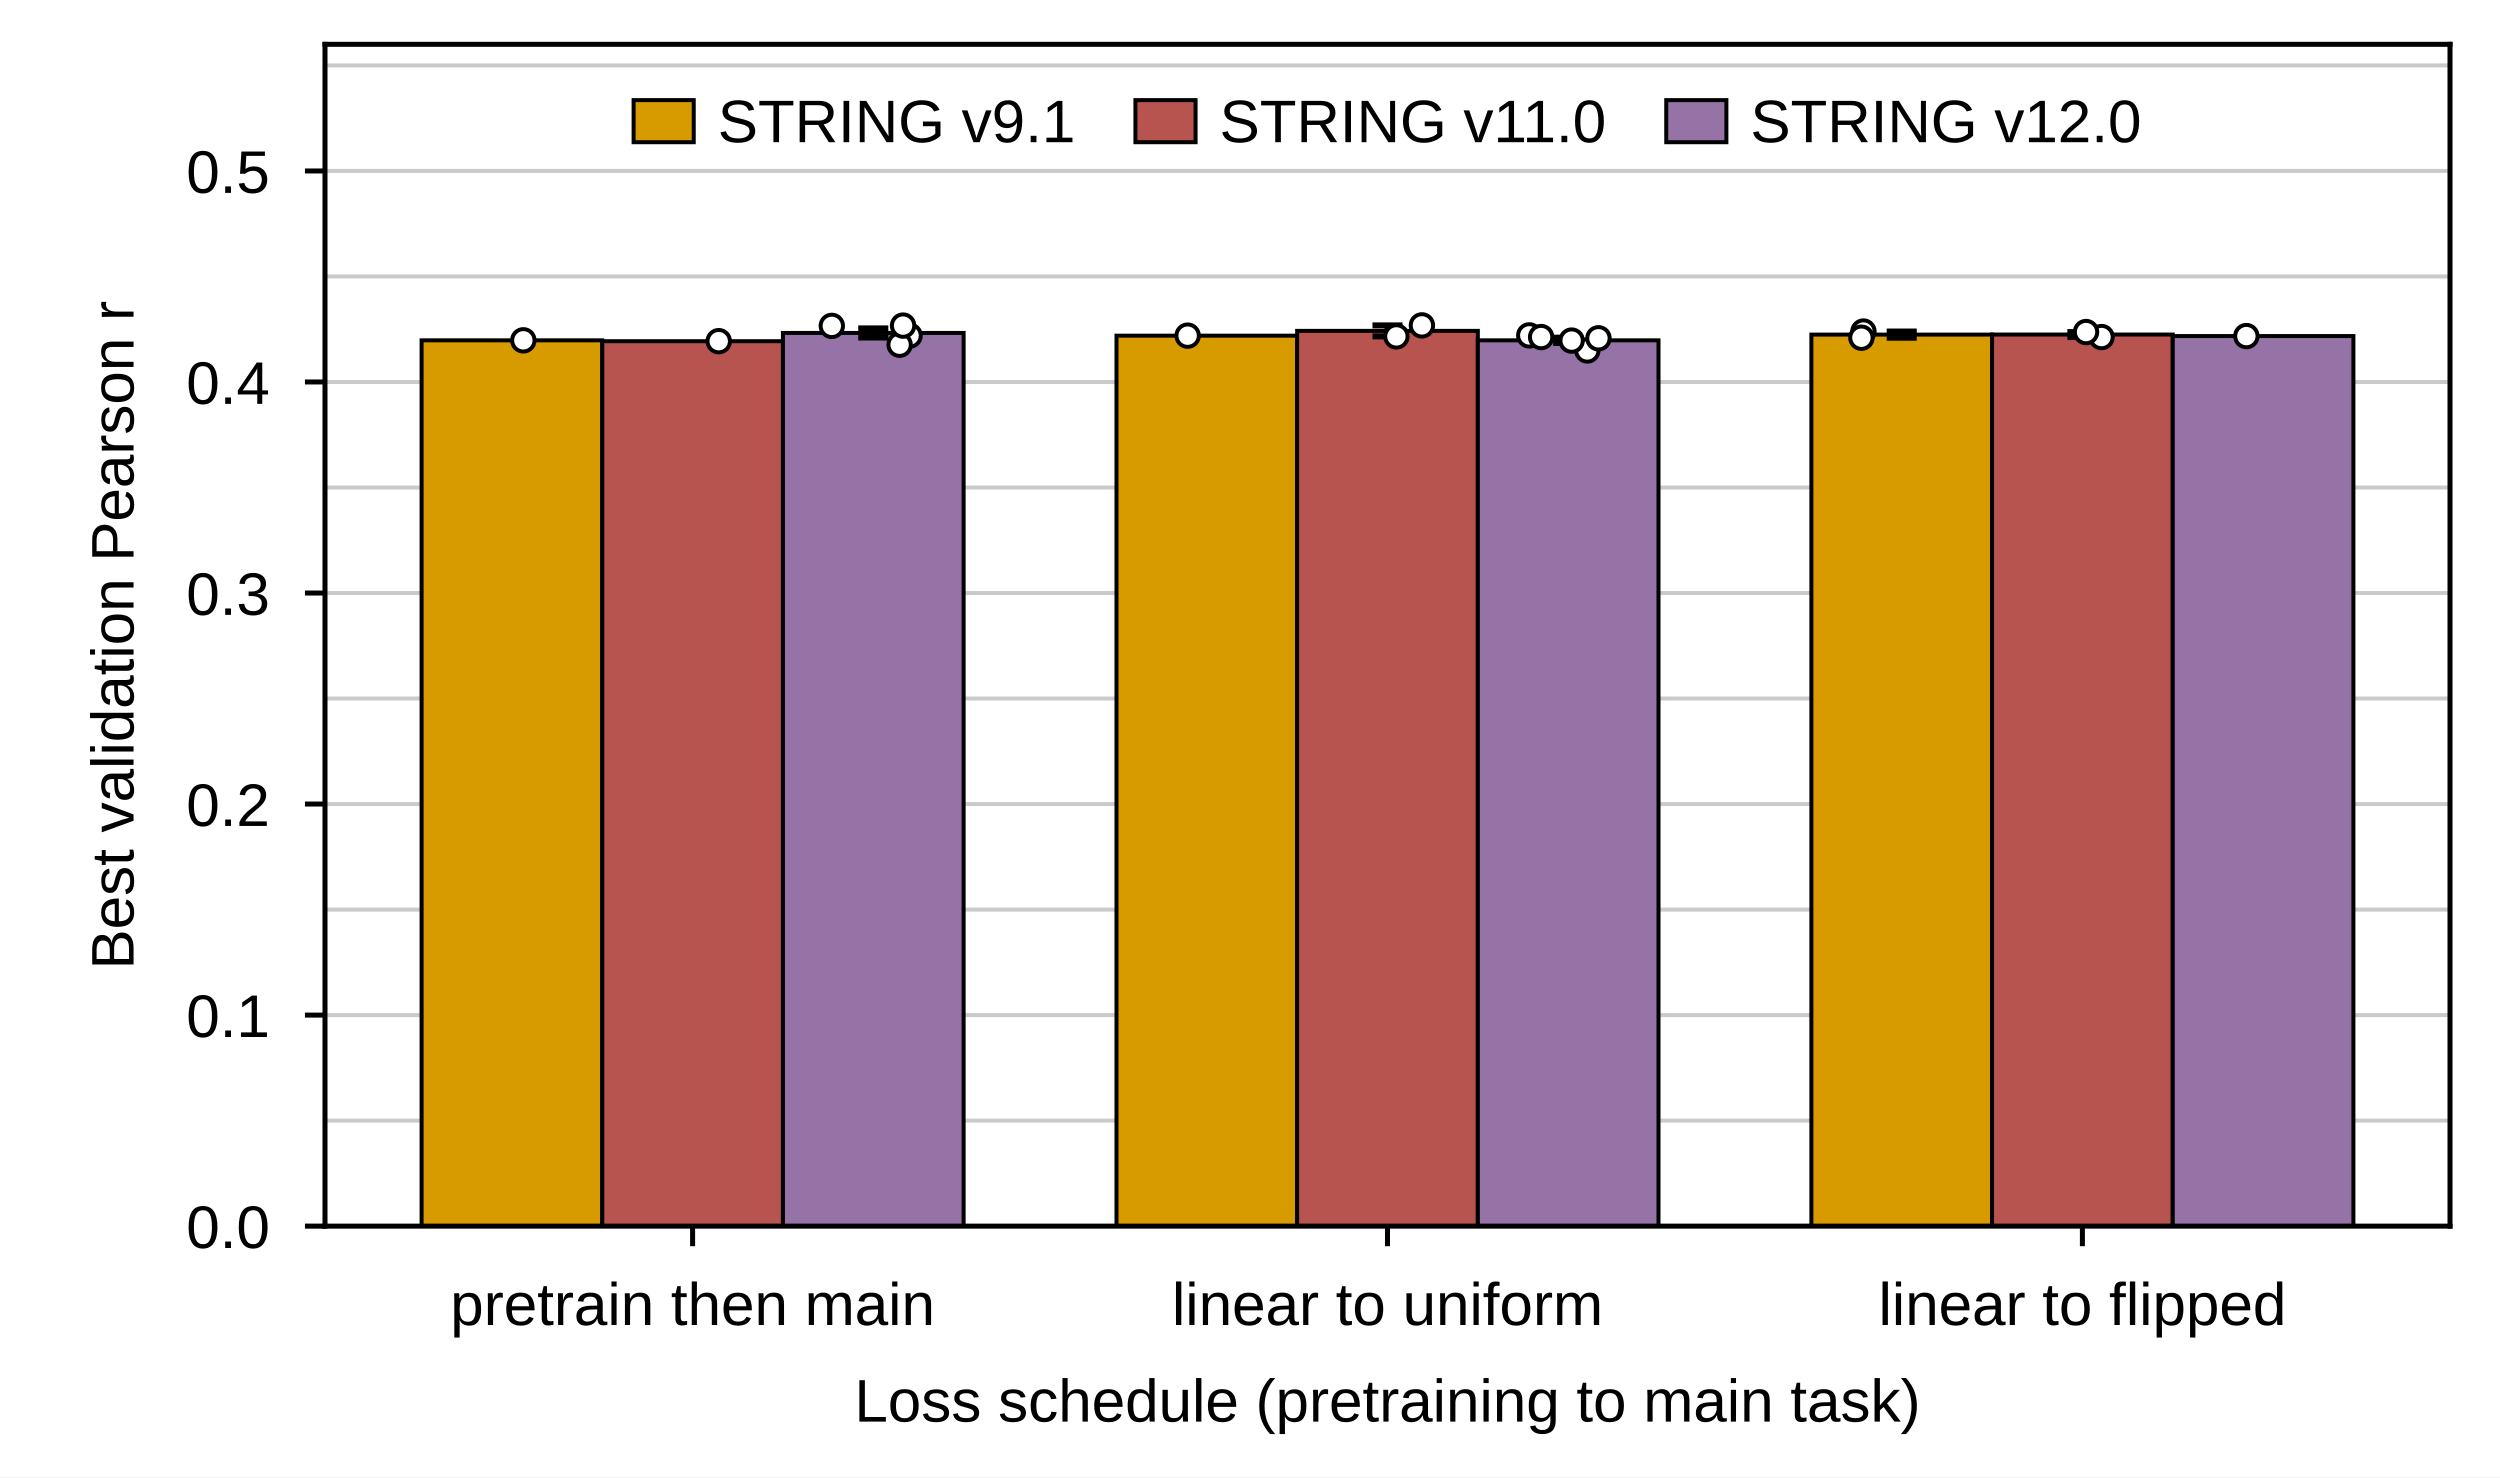
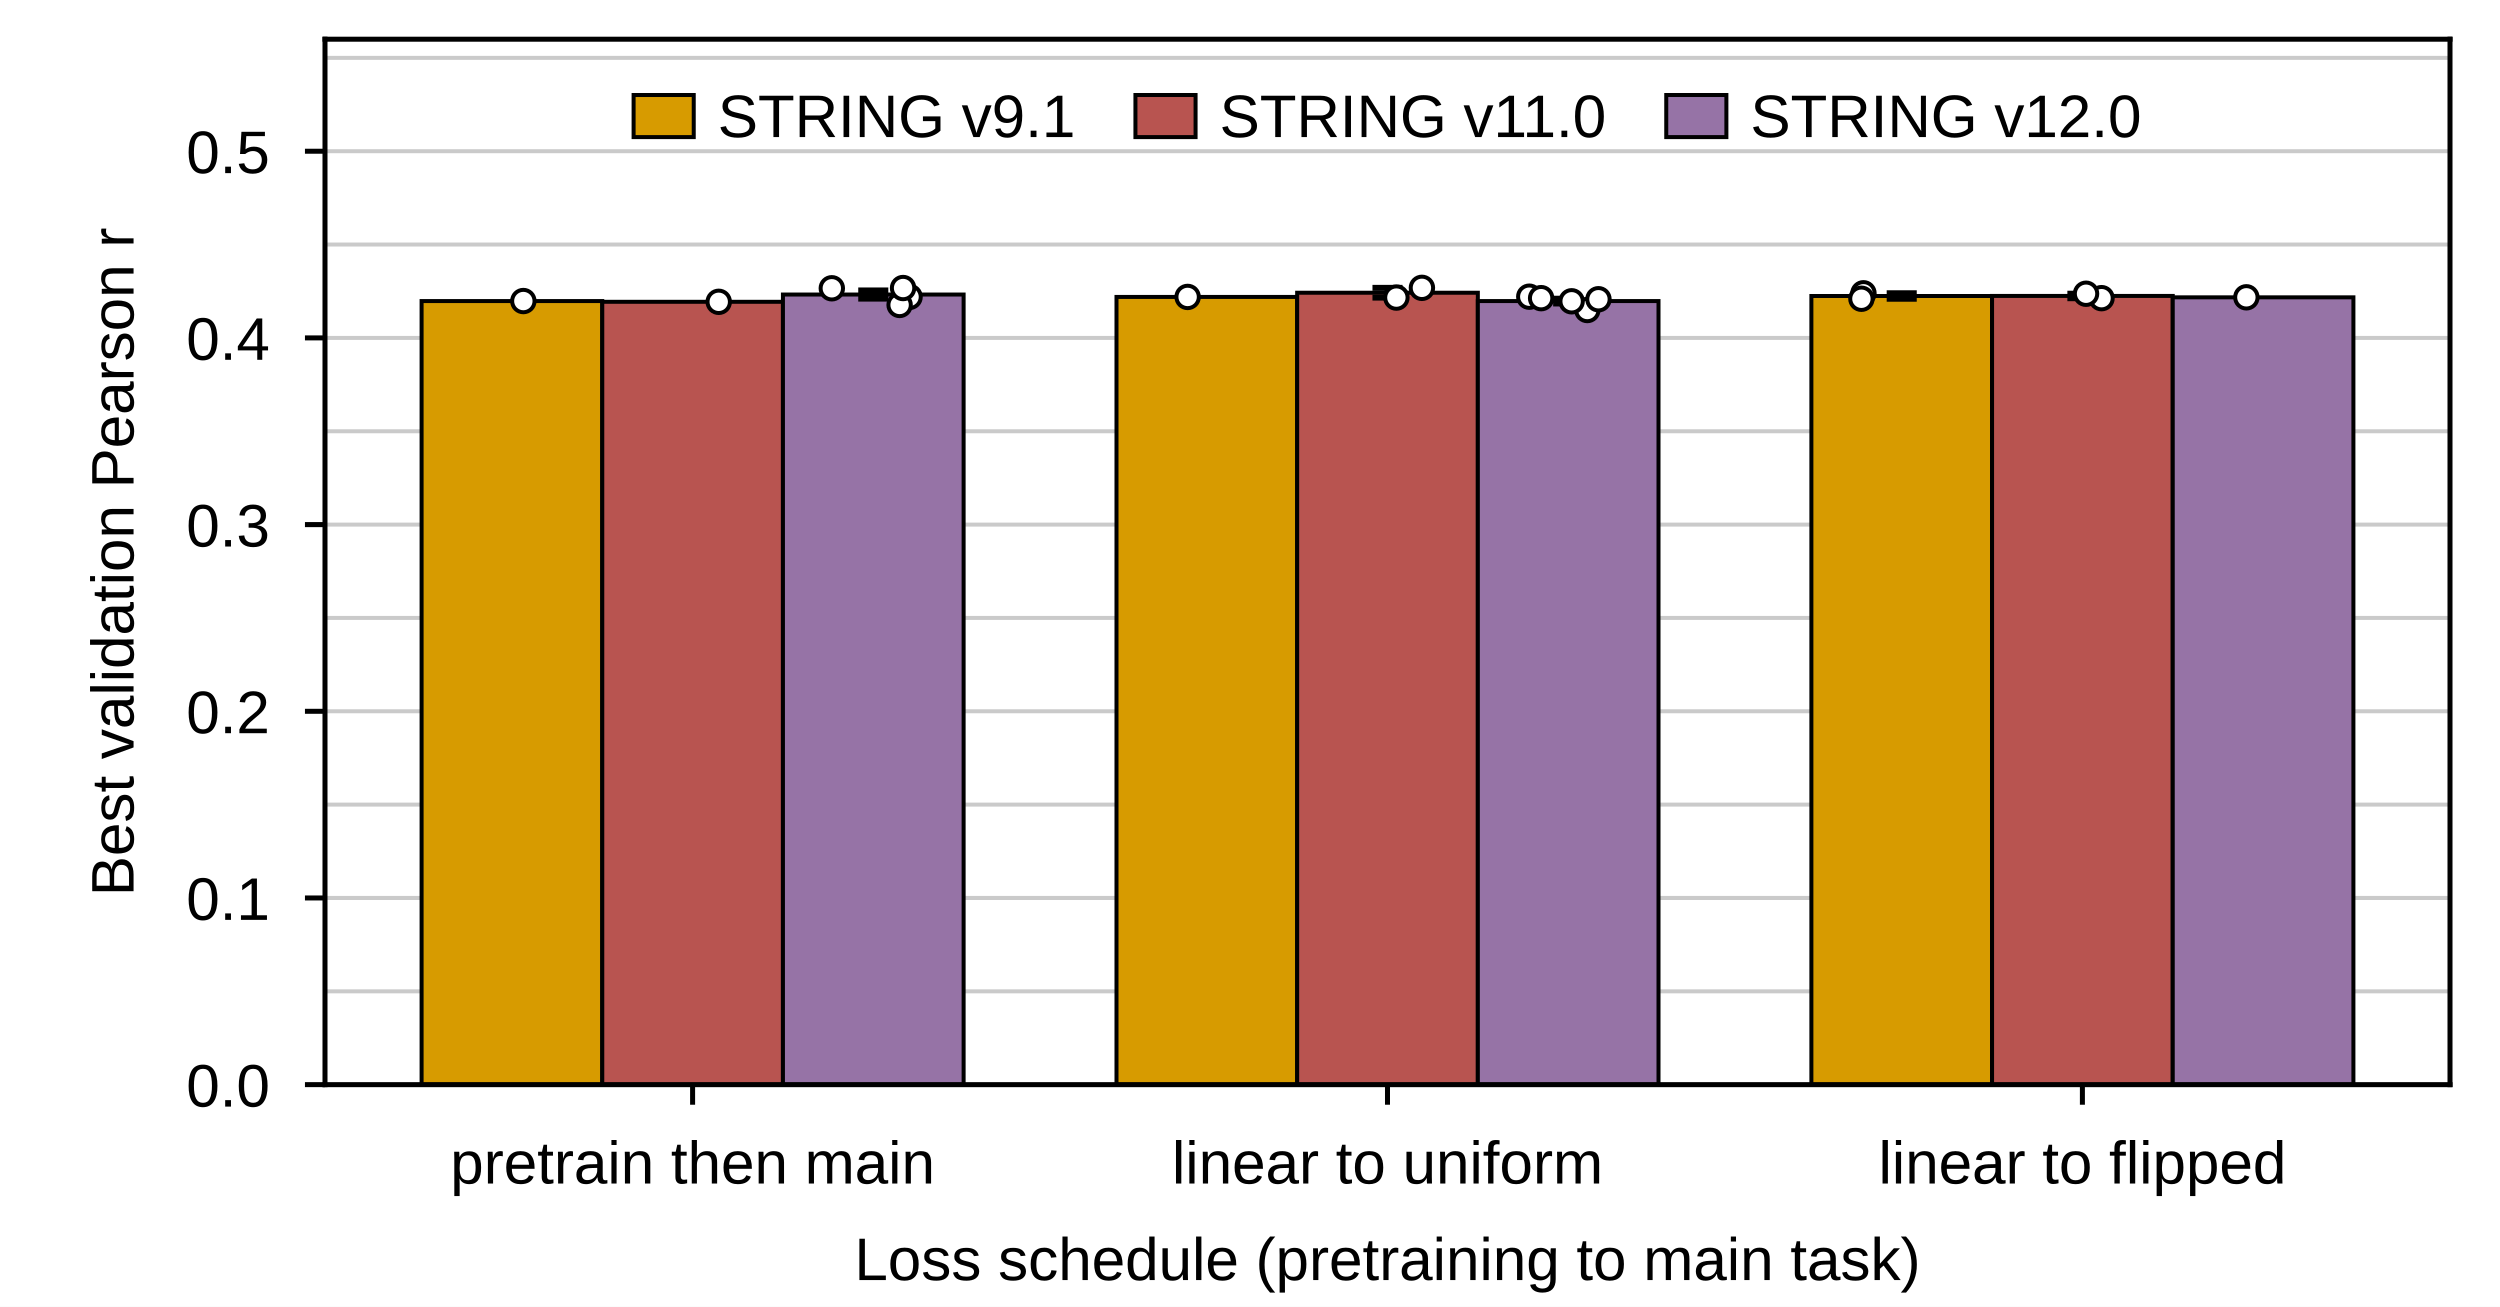
- <svg xmlns="http://www.w3.org/2000/svg" xmlns:xlink="http://www.w3.org/1999/xlink" width="346.457" height="204.724" viewBox="0 0 346.457 204.724" version="1.1">
+ <svg xmlns="http://www.w3.org/2000/svg" xmlns:xlink="http://www.w3.org/1999/xlink" width="346.457" height="181.102" viewBox="0 0 346.457 181.102" version="1.1">
  <g transform="scale(1.388889)">
    <defs>
      <style type="text/css">*{stroke-linejoin: round; stroke-linecap: butt}</style>
    </defs>
    <g id="figure_1">
      <g id="patch_1">
-         <path d="M 0 147.402  L 249.449 147.402  L 249.449 0  L 0 0  z " style="fill: #ffffff" />
+         <path d="M 0 130.394  L 249.449 130.394  L 249.449 0  L 0 0  z " style="fill: #ffffff" />
      </g>
      <g id="axes_1">
        <g id="patch_2">
-           <path d="M 32.428 122.343  L 244.46 122.343  L 244.46 4.422  L 32.428 4.422  z " style="fill: #ffffff" />
+           <path d="M 32.428 108.227  L 244.46 108.227  L 244.46 3.912  L 32.428 3.912  z " style="fill: #ffffff" />
        </g>
        <g id="matplotlib.axis_1">
          <g id="xtick_1">
            <g id="line2d_1">
              <defs>
                <path id="m981dd642bf" d="M 0 0  L 0 2  " style="stroke: #000000; stroke-width: 0.5" />
              </defs>
              <g>
-                 <use xlink:href="#m981dd642bf" x="69.107" y="122.343" style="stroke: #000000; stroke-width: 0.5" />
+                 <use xlink:href="#m981dd642bf" x="69.107" y="108.227" style="stroke: #000000; stroke-width: 0.5" />
              </g>
            </g>
            <g id="text_1">
-               <text style="font-size: 6px; font-family: 'Arial', 'Helvetica', 'DejaVu Sans', sans-serif; text-anchor: middle" x="69.107" y="132.211" transform="rotate(-0 69.10744 132.2115)">pretrain then main</text>
+               <text style="font-size: 6px; font-family: 'Arial', 'Helvetica', 'DejaVu Sans', sans-serif; text-anchor: middle" x="69.107" y="118.095" transform="rotate(-0 69.10744 118.0949)">pretrain then main</text>
            </g>
          </g>
          <g id="xtick_2">
            <g id="line2d_2">
              <g>
-                 <use xlink:href="#m981dd642bf" x="138.444" y="122.343" style="stroke: #000000; stroke-width: 0.5" />
+                 <use xlink:href="#m981dd642bf" x="138.444" y="108.227" style="stroke: #000000; stroke-width: 0.5" />
              </g>
            </g>
            <g id="text_2">
-               <text style="font-size: 6px; font-family: 'Arial', 'Helvetica', 'DejaVu Sans', sans-serif; text-anchor: middle" x="138.444" y="132.211" transform="rotate(-0 138.4441 132.2115)">linear to uniform</text>
+               <text style="font-size: 6px; font-family: 'Arial', 'Helvetica', 'DejaVu Sans', sans-serif; text-anchor: middle" x="138.444" y="118.095" transform="rotate(-0 138.4441 118.0949)">linear to uniform</text>
            </g>
          </g>
          <g id="xtick_3">
            <g id="line2d_3">
              <g>
-                 <use xlink:href="#m981dd642bf" x="207.781" y="122.343" style="stroke: #000000; stroke-width: 0.5" />
+                 <use xlink:href="#m981dd642bf" x="207.781" y="108.227" style="stroke: #000000; stroke-width: 0.5" />
              </g>
            </g>
            <g id="text_3">
-               <text style="font-size: 6px; font-family: 'Arial', 'Helvetica', 'DejaVu Sans', sans-serif; text-anchor: middle" x="207.781" y="132.211" transform="rotate(-0 207.7808 132.2115)">linear to flipped</text>
+               <text style="font-size: 6px; font-family: 'Arial', 'Helvetica', 'DejaVu Sans', sans-serif; text-anchor: middle" x="207.781" y="118.095" transform="rotate(-0 207.7808 118.0949)">linear to flipped</text>
            </g>
          </g>
          <g id="text_4">
-             <text style="font-size: 6px; font-family: 'Arial', 'Helvetica', 'DejaVu Sans', sans-serif; text-anchor: middle" x="138.444" y="141.842" transform="rotate(-0 138.4441 141.8423)">Loss schedule (pretraining to main task)</text>
+             <text style="font-size: 6px; font-family: 'Arial', 'Helvetica', 'DejaVu Sans', sans-serif; text-anchor: middle" x="138.444" y="127.726" transform="rotate(-0 138.4441 127.7258)">Loss schedule (pretraining to main task)</text>
          </g>
        </g>
        <g id="matplotlib.axis_2">
          <g id="ytick_1">
            <g id="line2d_4">
-               <path d="M 32.428 122.343  L 244.46 122.343  " clip-path="url(#pa0f19fbc6d)" style="fill: none; stroke: #cacaca; stroke-width: 0.4; stroke-linecap: square" />
+               <path d="M 32.428 108.227  L 244.46 108.227  " clip-path="url(#pa77cdc9d64)" style="fill: none; stroke: #cacaca; stroke-width: 0.4; stroke-linecap: square" />
            </g>
            <g id="line2d_5">
              <defs>
                <path id="ma776c3aa9a" d="M 0 0  L -2 0  " style="stroke: #000000; stroke-width: 0.5" />
              </defs>
              <g>
-                 <use xlink:href="#ma776c3aa9a" x="32.428" y="122.343" style="stroke: #000000; stroke-width: 0.5" />
+                 <use xlink:href="#ma776c3aa9a" x="32.428" y="108.227" style="stroke: #000000; stroke-width: 0.5" />
              </g>
            </g>
            <g id="text_5">
-               <text style="font-size: 6px; font-family: 'Arial', 'Helvetica', 'DejaVu Sans', sans-serif; text-anchor: end" x="26.928" y="124.527" transform="rotate(-0 26.92835 124.5274)">0.0</text>
+               <text style="font-size: 6px; font-family: 'Arial', 'Helvetica', 'DejaVu Sans', sans-serif; text-anchor: end" x="26.928" y="110.411" transform="rotate(-0 26.92835 110.4109)">0.0</text>
            </g>
          </g>
          <g id="ytick_2">
            <g id="line2d_6">
-               <path d="M 32.428 101.286  L 244.46 101.286  " clip-path="url(#pa0f19fbc6d)" style="fill: none; stroke: #cacaca; stroke-width: 0.4; stroke-linecap: square" />
+               <path d="M 32.428 89.599  L 244.46 89.599  " clip-path="url(#pa77cdc9d64)" style="fill: none; stroke: #cacaca; stroke-width: 0.4; stroke-linecap: square" />
            </g>
            <g id="line2d_7">
              <g>
-                 <use xlink:href="#ma776c3aa9a" x="32.428" y="101.286" style="stroke: #000000; stroke-width: 0.5" />
+                 <use xlink:href="#ma776c3aa9a" x="32.428" y="89.599" style="stroke: #000000; stroke-width: 0.5" />
              </g>
            </g>
            <g id="text_6">
-               <text style="font-size: 6px; font-family: 'Arial', 'Helvetica', 'DejaVu Sans', sans-serif; text-anchor: end" x="26.928" y="103.47" transform="rotate(-0 26.92835 103.47)">0.1</text>
+               <text style="font-size: 6px; font-family: 'Arial', 'Helvetica', 'DejaVu Sans', sans-serif; text-anchor: end" x="26.928" y="91.783" transform="rotate(-0 26.92835 91.78318)">0.1</text>
            </g>
          </g>
          <g id="ytick_3">
            <g id="line2d_8">
-               <path d="M 32.428 80.229  L 244.46 80.229  " clip-path="url(#pa0f19fbc6d)" style="fill: none; stroke: #cacaca; stroke-width: 0.4; stroke-linecap: square" />
+               <path d="M 32.428 70.971  L 244.46 70.971  " clip-path="url(#pa77cdc9d64)" style="fill: none; stroke: #cacaca; stroke-width: 0.4; stroke-linecap: square" />
            </g>
            <g id="line2d_9">
              <g>
-                 <use xlink:href="#ma776c3aa9a" x="32.428" y="80.229" style="stroke: #000000; stroke-width: 0.5" />
+                 <use xlink:href="#ma776c3aa9a" x="32.428" y="70.971" style="stroke: #000000; stroke-width: 0.5" />
              </g>
            </g>
            <g id="text_7">
-               <text style="font-size: 6px; font-family: 'Arial', 'Helvetica', 'DejaVu Sans', sans-serif; text-anchor: end" x="26.928" y="82.413" transform="rotate(-0 26.92835 82.41265)">0.2</text>
+               <text style="font-size: 6px; font-family: 'Arial', 'Helvetica', 'DejaVu Sans', sans-serif; text-anchor: end" x="26.928" y="73.156" transform="rotate(-0 26.92835 73.15551)">0.2</text>
            </g>
          </g>
          <g id="ytick_4">
            <g id="line2d_10">
-               <path d="M 32.428 59.171  L 244.46 59.171  " clip-path="url(#pa0f19fbc6d)" style="fill: none; stroke: #cacaca; stroke-width: 0.4; stroke-linecap: square" />
+               <path d="M 32.428 52.344  L 244.46 52.344  " clip-path="url(#pa77cdc9d64)" style="fill: none; stroke: #cacaca; stroke-width: 0.4; stroke-linecap: square" />
            </g>
            <g id="line2d_11">
              <g>
-                 <use xlink:href="#ma776c3aa9a" x="32.428" y="59.171" style="stroke: #000000; stroke-width: 0.5" />
+                 <use xlink:href="#ma776c3aa9a" x="32.428" y="52.344" style="stroke: #000000; stroke-width: 0.5" />
              </g>
            </g>
            <g id="text_8">
-               <text style="font-size: 6px; font-family: 'Arial', 'Helvetica', 'DejaVu Sans', sans-serif; text-anchor: end" x="26.928" y="61.355" transform="rotate(-0 26.92835 61.35529)">0.3</text>
+               <text style="font-size: 6px; font-family: 'Arial', 'Helvetica', 'DejaVu Sans', sans-serif; text-anchor: end" x="26.928" y="54.528" transform="rotate(-0 26.92835 54.52784)">0.3</text>
            </g>
          </g>
          <g id="ytick_5">
            <g id="line2d_12">
-               <path d="M 32.428 38.114  L 244.46 38.114  " clip-path="url(#pa0f19fbc6d)" style="fill: none; stroke: #cacaca; stroke-width: 0.4; stroke-linecap: square" />
+               <path d="M 32.428 33.716  L 244.46 33.716  " clip-path="url(#pa77cdc9d64)" style="fill: none; stroke: #cacaca; stroke-width: 0.4; stroke-linecap: square" />
            </g>
            <g id="line2d_13">
              <g>
-                 <use xlink:href="#ma776c3aa9a" x="32.428" y="38.114" style="stroke: #000000; stroke-width: 0.5" />
+                 <use xlink:href="#ma776c3aa9a" x="32.428" y="33.716" style="stroke: #000000; stroke-width: 0.5" />
              </g>
            </g>
            <g id="text_9">
-               <text style="font-size: 6px; font-family: 'Arial', 'Helvetica', 'DejaVu Sans', sans-serif; text-anchor: end" x="26.928" y="40.298" transform="rotate(-0 26.92835 40.29792)">0.4</text>
+               <text style="font-size: 6px; font-family: 'Arial', 'Helvetica', 'DejaVu Sans', sans-serif; text-anchor: end" x="26.928" y="35.9" transform="rotate(-0 26.92835 35.90017)">0.4</text>
            </g>
          </g>
          <g id="ytick_6">
            <g id="line2d_14">
-               <path d="M 32.428 17.056  L 244.46 17.056  " clip-path="url(#pa0f19fbc6d)" style="fill: none; stroke: #cacaca; stroke-width: 0.4; stroke-linecap: square" />
+               <path d="M 32.428 15.088  L 244.46 15.088  " clip-path="url(#pa77cdc9d64)" style="fill: none; stroke: #cacaca; stroke-width: 0.4; stroke-linecap: square" />
            </g>
            <g id="line2d_15">
              <g>
-                 <use xlink:href="#ma776c3aa9a" x="32.428" y="17.056" style="stroke: #000000; stroke-width: 0.5" />
+                 <use xlink:href="#ma776c3aa9a" x="32.428" y="15.088" style="stroke: #000000; stroke-width: 0.5" />
              </g>
            </g>
            <g id="text_10">
-               <text style="font-size: 6px; font-family: 'Arial', 'Helvetica', 'DejaVu Sans', sans-serif; text-anchor: end" x="26.928" y="19.241" transform="rotate(-0 26.92835 19.24055)">0.5</text>
+               <text style="font-size: 6px; font-family: 'Arial', 'Helvetica', 'DejaVu Sans', sans-serif; text-anchor: end" x="26.928" y="17.272" transform="rotate(-0 26.92835 17.2725)">0.5</text>
            </g>
          </g>
          <g id="ytick_7">
            <g id="line2d_16">
-               <path d="M 32.428 111.815  L 244.46 111.815  " clip-path="url(#pa0f19fbc6d)" style="fill: none; stroke: #cacaca; stroke-width: 0.4; stroke-linecap: square" />
+               <path d="M 32.428 98.913  L 244.46 98.913  " clip-path="url(#pa77cdc9d64)" style="fill: none; stroke: #cacaca; stroke-width: 0.4; stroke-linecap: square" />
            </g>
            <g id="line2d_17" />
          </g>
          <g id="ytick_8">
            <g id="line2d_18">
-               <path d="M 32.428 90.757  L 244.46 90.757  " clip-path="url(#pa0f19fbc6d)" style="fill: none; stroke: #cacaca; stroke-width: 0.4; stroke-linecap: square" />
+               <path d="M 32.428 80.285  L 244.46 80.285  " clip-path="url(#pa77cdc9d64)" style="fill: none; stroke: #cacaca; stroke-width: 0.4; stroke-linecap: square" />
            </g>
            <g id="line2d_19" />
          </g>
          <g id="ytick_9">
            <g id="line2d_20">
-               <path d="M 32.428 69.7  L 244.46 69.7  " clip-path="url(#pa0f19fbc6d)" style="fill: none; stroke: #cacaca; stroke-width: 0.4; stroke-linecap: square" />
+               <path d="M 32.428 61.658  L 244.46 61.658  " clip-path="url(#pa77cdc9d64)" style="fill: none; stroke: #cacaca; stroke-width: 0.4; stroke-linecap: square" />
            </g>
            <g id="line2d_21" />
          </g>
          <g id="ytick_10">
            <g id="line2d_22">
-               <path d="M 32.428 48.643  L 244.46 48.643  " clip-path="url(#pa0f19fbc6d)" style="fill: none; stroke: #cacaca; stroke-width: 0.4; stroke-linecap: square" />
+               <path d="M 32.428 43.03  L 244.46 43.03  " clip-path="url(#pa77cdc9d64)" style="fill: none; stroke: #cacaca; stroke-width: 0.4; stroke-linecap: square" />
            </g>
            <g id="line2d_23" />
          </g>
          <g id="ytick_11">
            <g id="line2d_24">
-               <path d="M 32.428 27.585  L 244.46 27.585  " clip-path="url(#pa0f19fbc6d)" style="fill: none; stroke: #cacaca; stroke-width: 0.4; stroke-linecap: square" />
+               <path d="M 32.428 24.402  L 244.46 24.402  " clip-path="url(#pa77cdc9d64)" style="fill: none; stroke: #cacaca; stroke-width: 0.4; stroke-linecap: square" />
            </g>
            <g id="line2d_25" />
          </g>
          <g id="ytick_12">
            <g id="line2d_26">
-               <path d="M 32.428 6.528  L 244.46 6.528  " clip-path="url(#pa0f19fbc6d)" style="fill: none; stroke: #cacaca; stroke-width: 0.4; stroke-linecap: square" />
+               <path d="M 32.428 5.775  L 244.46 5.775  " clip-path="url(#pa77cdc9d64)" style="fill: none; stroke: #cacaca; stroke-width: 0.4; stroke-linecap: square" />
            </g>
            <g id="line2d_27" />
          </g>
          <g id="text_11">
-             <text style="font-size: 6px; font-family: 'Arial', 'Helvetica', 'DejaVu Sans', sans-serif; text-anchor: middle" x="13.326" y="63.383" transform="rotate(-90 13.32565 63.38268)">Best validation Pearson r</text>
+             <text style="font-size: 6px; font-family: 'Arial', 'Helvetica', 'DejaVu Sans', sans-serif; text-anchor: middle" x="13.326" y="56.069" transform="rotate(-90 13.32565 56.06929)">Best validation Pearson r</text>
          </g>
        </g>
        <g id="patch_3">
-           <path d="M 42.066 122.343  L 60.094 122.343  L 60.094 33.957  L 42.066 33.957  z " clip-path="url(#pa0f19fbc6d)" style="fill: #d79b00; stroke: #000000; stroke-width: 0.4; stroke-linejoin: miter" />
+           <path d="M 42.066 108.227  L 60.094 108.227  L 60.094 30.039  L 42.066 30.039  z " clip-path="url(#pa77cdc9d64)" style="fill: #d79b00; stroke: #000000; stroke-width: 0.4; stroke-linejoin: miter" />
        </g>
        <g id="patch_4">
-           <path d="M 111.403 122.343  L 129.43 122.343  L 129.43 33.492  L 111.403 33.492  z " clip-path="url(#pa0f19fbc6d)" style="fill: #d79b00; stroke: #000000; stroke-width: 0.4; stroke-linejoin: miter" />
+           <path d="M 111.403 108.227  L 129.43 108.227  L 129.43 29.628  L 111.403 29.628  z " clip-path="url(#pa77cdc9d64)" style="fill: #d79b00; stroke: #000000; stroke-width: 0.4; stroke-linejoin: miter" />
        </g>
        <g id="patch_5">
-           <path d="M 180.739 122.343  L 198.767 122.343  L 198.767 33.389  L 180.739 33.389  z " clip-path="url(#pa0f19fbc6d)" style="fill: #d79b00; stroke: #000000; stroke-width: 0.4; stroke-linejoin: miter" />
+           <path d="M 180.739 108.227  L 198.767 108.227  L 198.767 29.537  L 180.739 29.537  z " clip-path="url(#pa77cdc9d64)" style="fill: #d79b00; stroke: #000000; stroke-width: 0.4; stroke-linejoin: miter" />
        </g>
        <g id="patch_6">
-           <path d="M 60.094 122.343  L 78.121 122.343  L 78.121 34.043  L 60.094 34.043  z " clip-path="url(#pa0f19fbc6d)" style="fill: #b85450; stroke: #000000; stroke-width: 0.4; stroke-linejoin: miter" />
+           <path d="M 60.094 108.227  L 78.121 108.227  L 78.121 30.115  L 60.094 30.115  z " clip-path="url(#pa77cdc9d64)" style="fill: #b85450; stroke: #000000; stroke-width: 0.4; stroke-linejoin: miter" />
        </g>
        <g id="patch_7">
-           <path d="M 129.43 122.343  L 147.458 122.343  L 147.458 33.016  L 129.43 33.016  z " clip-path="url(#pa0f19fbc6d)" style="fill: #b85450; stroke: #000000; stroke-width: 0.4; stroke-linejoin: miter" />
+           <path d="M 129.43 108.227  L 147.458 108.227  L 147.458 29.207  L 129.43 29.207  z " clip-path="url(#pa77cdc9d64)" style="fill: #b85450; stroke: #000000; stroke-width: 0.4; stroke-linejoin: miter" />
        </g>
        <g id="patch_8">
-           <path d="M 198.767 122.343  L 216.795 122.343  L 216.795 33.382  L 198.767 33.382  z " clip-path="url(#pa0f19fbc6d)" style="fill: #b85450; stroke: #000000; stroke-width: 0.4; stroke-linejoin: miter" />
+           <path d="M 198.767 108.227  L 216.795 108.227  L 216.795 29.531  L 198.767 29.531  z " clip-path="url(#pa77cdc9d64)" style="fill: #b85450; stroke: #000000; stroke-width: 0.4; stroke-linejoin: miter" />
        </g>
        <g id="patch_9">
-           <path d="M 78.121 122.343  L 96.149 122.343  L 96.149 33.222  L 78.121 33.222  z " clip-path="url(#pa0f19fbc6d)" style="fill: #9673a6; stroke: #000000; stroke-width: 0.4; stroke-linejoin: miter" />
+           <path d="M 78.121 108.227  L 96.149 108.227  L 96.149 29.389  L 78.121 29.389  z " clip-path="url(#pa77cdc9d64)" style="fill: #9673a6; stroke: #000000; stroke-width: 0.4; stroke-linejoin: miter" />
        </g>
        <g id="patch_10">
-           <path d="M 147.458 122.343  L 165.485 122.343  L 165.485 33.96  L 147.458 33.96  z " clip-path="url(#pa0f19fbc6d)" style="fill: #9673a6; stroke: #000000; stroke-width: 0.4; stroke-linejoin: miter" />
+           <path d="M 147.458 108.227  L 165.485 108.227  L 165.485 30.042  L 147.458 30.042  z " clip-path="url(#pa77cdc9d64)" style="fill: #9673a6; stroke: #000000; stroke-width: 0.4; stroke-linejoin: miter" />
        </g>
        <g id="patch_11">
-           <path d="M 216.795 122.343  L 234.822 122.343  L 234.822 33.535  L 216.795 33.535  z " clip-path="url(#pa0f19fbc6d)" style="fill: #9673a6; stroke: #000000; stroke-width: 0.4; stroke-linejoin: miter" />
+           <path d="M 216.795 108.227  L 234.822 108.227  L 234.822 29.666  L 216.795 29.666  z " clip-path="url(#pa77cdc9d64)" style="fill: #9673a6; stroke: #000000; stroke-width: 0.4; stroke-linejoin: miter" />
        </g>
        <g id="LineCollection_1">
-           <path clip-path="url(#pa0f19fbc6d)" style="fill: none; stroke: #000000; stroke-width: 0.6" />
-           <path clip-path="url(#pa0f19fbc6d)" style="fill: none; stroke: #000000; stroke-width: 0.6" />
-           <path d="M 189.753 33.697  L 189.753 33.082  " clip-path="url(#pa0f19fbc6d)" style="fill: none; stroke: #000000; stroke-width: 0.6" />
+           <path clip-path="url(#pa77cdc9d64)" style="fill: none; stroke: #000000; stroke-width: 0.6" />
+           <path clip-path="url(#pa77cdc9d64)" style="fill: none; stroke: #000000; stroke-width: 0.6" />
+           <path d="M 189.753 29.809  L 189.753 29.265  " clip-path="url(#pa77cdc9d64)" style="fill: none; stroke: #000000; stroke-width: 0.6" />
        </g>
        <g id="line2d_28">
          <defs>
            <path id="mbcbd7d3e00" d="M 1.5 0  L -1.5 -0  " style="stroke: #000000; stroke-width: 0.6" />
          </defs>
-           <g clip-path="url(#pa0f19fbc6d)">
-             <use xlink:href="#mbcbd7d3e00" x="189.753" y="33.697" style="fill: #1f77b4; stroke: #000000; stroke-width: 0.6" />
+           <g clip-path="url(#pa77cdc9d64)">
+             <use xlink:href="#mbcbd7d3e00" x="189.753" y="29.809" style="fill: #1f77b4; stroke: #000000; stroke-width: 0.6" />
          </g>
        </g>
        <g id="line2d_29">
-           <g clip-path="url(#pa0f19fbc6d)">
-             <use xlink:href="#mbcbd7d3e00" x="189.753" y="33.082" style="fill: #1f77b4; stroke: #000000; stroke-width: 0.6" />
+           <g clip-path="url(#pa77cdc9d64)">
+             <use xlink:href="#mbcbd7d3e00" x="189.753" y="29.265" style="fill: #1f77b4; stroke: #000000; stroke-width: 0.6" />
          </g>
        </g>
        <g id="LineCollection_2">
-           <path clip-path="url(#pa0f19fbc6d)" style="fill: none; stroke: #000000; stroke-width: 0.6" />
-           <path d="M 138.444 33.566  L 138.444 32.467  " clip-path="url(#pa0f19fbc6d)" style="fill: none; stroke: #000000; stroke-width: 0.6" />
-           <path d="M 207.781 33.632  L 207.781 33.133  " clip-path="url(#pa0f19fbc6d)" style="fill: none; stroke: #000000; stroke-width: 0.6" />
+           <path clip-path="url(#pa77cdc9d64)" style="fill: none; stroke: #000000; stroke-width: 0.6" />
+           <path d="M 138.444 29.693  L 138.444 28.721  " clip-path="url(#pa77cdc9d64)" style="fill: none; stroke: #000000; stroke-width: 0.6" />
+           <path d="M 207.781 29.751  L 207.781 29.31  " clip-path="url(#pa77cdc9d64)" style="fill: none; stroke: #000000; stroke-width: 0.6" />
        </g>
        <g id="line2d_30">
-           <g clip-path="url(#pa0f19fbc6d)">
-             <use xlink:href="#mbcbd7d3e00" x="138.444" y="33.566" style="fill: #1f77b4; stroke: #000000; stroke-width: 0.6" />
-             <use xlink:href="#mbcbd7d3e00" x="207.781" y="33.632" style="fill: #1f77b4; stroke: #000000; stroke-width: 0.6" />
+           <g clip-path="url(#pa77cdc9d64)">
+             <use xlink:href="#mbcbd7d3e00" x="138.444" y="29.693" style="fill: #1f77b4; stroke: #000000; stroke-width: 0.6" />
+             <use xlink:href="#mbcbd7d3e00" x="207.781" y="29.751" style="fill: #1f77b4; stroke: #000000; stroke-width: 0.6" />
          </g>
        </g>
        <g id="line2d_31">
-           <g clip-path="url(#pa0f19fbc6d)">
-             <use xlink:href="#mbcbd7d3e00" x="138.444" y="32.467" style="fill: #1f77b4; stroke: #000000; stroke-width: 0.6" />
-             <use xlink:href="#mbcbd7d3e00" x="207.781" y="33.133" style="fill: #1f77b4; stroke: #000000; stroke-width: 0.6" />
+           <g clip-path="url(#pa77cdc9d64)">
+             <use xlink:href="#mbcbd7d3e00" x="138.444" y="28.721" style="fill: #1f77b4; stroke: #000000; stroke-width: 0.6" />
+             <use xlink:href="#mbcbd7d3e00" x="207.781" y="29.31" style="fill: #1f77b4; stroke: #000000; stroke-width: 0.6" />
          </g>
        </g>
        <g id="LineCollection_3">
-           <path d="M 87.135 33.677  L 87.135 32.767  " clip-path="url(#pa0f19fbc6d)" style="fill: none; stroke: #000000; stroke-width: 0.6" />
-           <path d="M 156.472 34.226  L 156.472 33.695  " clip-path="url(#pa0f19fbc6d)" style="fill: none; stroke: #000000; stroke-width: 0.6" />
-           <path clip-path="url(#pa0f19fbc6d)" style="fill: none; stroke: #000000; stroke-width: 0.6" />
+           <path d="M 87.135 29.791  L 87.135 28.986  " clip-path="url(#pa77cdc9d64)" style="fill: none; stroke: #000000; stroke-width: 0.6" />
+           <path d="M 156.472 30.277  L 156.472 29.807  " clip-path="url(#pa77cdc9d64)" style="fill: none; stroke: #000000; stroke-width: 0.6" />
+           <path clip-path="url(#pa77cdc9d64)" style="fill: none; stroke: #000000; stroke-width: 0.6" />
        </g>
        <g id="line2d_32">
-           <g clip-path="url(#pa0f19fbc6d)">
-             <use xlink:href="#mbcbd7d3e00" x="87.135" y="33.677" style="fill: #1f77b4; stroke: #000000; stroke-width: 0.6" />
-             <use xlink:href="#mbcbd7d3e00" x="156.472" y="34.226" style="fill: #1f77b4; stroke: #000000; stroke-width: 0.6" />
+           <g clip-path="url(#pa77cdc9d64)">
+             <use xlink:href="#mbcbd7d3e00" x="87.135" y="29.791" style="fill: #1f77b4; stroke: #000000; stroke-width: 0.6" />
+             <use xlink:href="#mbcbd7d3e00" x="156.472" y="30.277" style="fill: #1f77b4; stroke: #000000; stroke-width: 0.6" />
          </g>
        </g>
        <g id="line2d_33">
-           <g clip-path="url(#pa0f19fbc6d)">
-             <use xlink:href="#mbcbd7d3e00" x="87.135" y="32.767" style="fill: #1f77b4; stroke: #000000; stroke-width: 0.6" />
-             <use xlink:href="#mbcbd7d3e00" x="156.472" y="33.695" style="fill: #1f77b4; stroke: #000000; stroke-width: 0.6" />
+           <g clip-path="url(#pa77cdc9d64)">
+             <use xlink:href="#mbcbd7d3e00" x="87.135" y="28.986" style="fill: #1f77b4; stroke: #000000; stroke-width: 0.6" />
+             <use xlink:href="#mbcbd7d3e00" x="156.472" y="29.807" style="fill: #1f77b4; stroke: #000000; stroke-width: 0.6" />
          </g>
        </g>
        <g id="patch_12">
-           <path d="M 32.428 122.343  L 32.428 4.422  " style="fill: none; stroke: #000000; stroke-width: 0.5; stroke-linejoin: miter; stroke-linecap: square" />
+           <path d="M 32.428 108.227  L 32.428 3.912  " style="fill: none; stroke: #000000; stroke-width: 0.5; stroke-linejoin: miter; stroke-linecap: square" />
        </g>
        <g id="patch_13">
-           <path d="M 244.46 122.343  L 244.46 4.422  " style="fill: none; stroke: #000000; stroke-width: 0.5; stroke-linejoin: miter; stroke-linecap: square" />
+           <path d="M 244.46 108.227  L 244.46 3.912  " style="fill: none; stroke: #000000; stroke-width: 0.5; stroke-linejoin: miter; stroke-linecap: square" />
        </g>
        <g id="patch_14">
-           <path d="M 32.428 122.343  L 244.46 122.343  " style="fill: none; stroke: #000000; stroke-width: 0.5; stroke-linejoin: miter; stroke-linecap: square" />
+           <path d="M 32.428 108.227  L 244.46 108.227  " style="fill: none; stroke: #000000; stroke-width: 0.5; stroke-linejoin: miter; stroke-linecap: square" />
        </g>
        <g id="patch_15">
-           <path d="M 32.428 4.422  L 244.46 4.422  " style="fill: none; stroke: #000000; stroke-width: 0.5; stroke-linejoin: miter; stroke-linecap: square" />
+           <path d="M 32.428 3.912  L 244.46 3.912  " style="fill: none; stroke: #000000; stroke-width: 0.5; stroke-linejoin: miter; stroke-linecap: square" />
        </g>
        <g id="PathCollection_1">
          <defs>
            <path id="me67d75bb8b" d="M 0 1.118  C 0.297 1.118 0.581 1 0.791 0.791  C 1 0.581 1.118 0.297 1.118 0  C 1.118 -0.297 1 -0.581 0.791 -0.791  C 0.581 -1 0.297 -1.118 0 -1.118  C -0.297 -1.118 -0.581 -1 -0.791 -0.791  C -1 -0.581 -1.118 -0.297 -1.118 0  C -1.118 0.297 -1 0.581 -0.791 0.791  C -0.581 1 -0.297 1.118 0 1.118  z " style="stroke: #000000; stroke-width: 0.4" />
          </defs>
-           <g clip-path="url(#pa0f19fbc6d)">
-             <use xlink:href="#me67d75bb8b" x="52.219" y="33.957" style="fill: #ffffff; stroke: #000000; stroke-width: 0.4" />
+           <g clip-path="url(#pa77cdc9d64)">
+             <use xlink:href="#me67d75bb8b" x="52.219" y="30.039" style="fill: #ffffff; stroke: #000000; stroke-width: 0.4" />
          </g>
        </g>
        <g id="PathCollection_2">
-           <g clip-path="url(#pa0f19fbc6d)">
-             <use xlink:href="#me67d75bb8b" x="118.501" y="33.492" style="fill: #ffffff; stroke: #000000; stroke-width: 0.4" />
+           <g clip-path="url(#pa77cdc9d64)">
+             <use xlink:href="#me67d75bb8b" x="118.501" y="29.628" style="fill: #ffffff; stroke: #000000; stroke-width: 0.4" />
          </g>
        </g>
        <g id="PathCollection_3">
-           <g clip-path="url(#pa0f19fbc6d)">
-             <use xlink:href="#me67d75bb8b" x="185.934" y="33.082" style="fill: #ffffff; stroke: #000000; stroke-width: 0.4" />
-             <use xlink:href="#me67d75bb8b" x="185.731" y="33.697" style="fill: #ffffff; stroke: #000000; stroke-width: 0.4" />
+           <g clip-path="url(#pa77cdc9d64)">
+             <use xlink:href="#me67d75bb8b" x="185.934" y="29.265" style="fill: #ffffff; stroke: #000000; stroke-width: 0.4" />
+             <use xlink:href="#me67d75bb8b" x="185.731" y="29.809" style="fill: #ffffff; stroke: #000000; stroke-width: 0.4" />
          </g>
        </g>
        <g id="PathCollection_4">
-           <g clip-path="url(#pa0f19fbc6d)">
-             <use xlink:href="#me67d75bb8b" x="71.714" y="34.043" style="fill: #ffffff; stroke: #000000; stroke-width: 0.4" />
+           <g clip-path="url(#pa77cdc9d64)">
+             <use xlink:href="#me67d75bb8b" x="71.714" y="30.115" style="fill: #ffffff; stroke: #000000; stroke-width: 0.4" />
          </g>
        </g>
        <g id="PathCollection_5">
-           <g clip-path="url(#pa0f19fbc6d)">
-             <use xlink:href="#me67d75bb8b" x="141.878" y="32.467" style="fill: #ffffff; stroke: #000000; stroke-width: 0.4" />
-             <use xlink:href="#me67d75bb8b" x="139.331" y="33.566" style="fill: #ffffff; stroke: #000000; stroke-width: 0.4" />
+           <g clip-path="url(#pa77cdc9d64)">
+             <use xlink:href="#me67d75bb8b" x="141.878" y="28.721" style="fill: #ffffff; stroke: #000000; stroke-width: 0.4" />
+             <use xlink:href="#me67d75bb8b" x="139.331" y="29.693" style="fill: #ffffff; stroke: #000000; stroke-width: 0.4" />
          </g>
        </g>
        <g id="PathCollection_6">
-           <g clip-path="url(#pa0f19fbc6d)">
-             <use xlink:href="#me67d75bb8b" x="209.69" y="33.632" style="fill: #ffffff; stroke: #000000; stroke-width: 0.4" />
-             <use xlink:href="#me67d75bb8b" x="208.144" y="33.133" style="fill: #ffffff; stroke: #000000; stroke-width: 0.4" />
+           <g clip-path="url(#pa77cdc9d64)">
+             <use xlink:href="#me67d75bb8b" x="209.69" y="29.751" style="fill: #ffffff; stroke: #000000; stroke-width: 0.4" />
+             <use xlink:href="#me67d75bb8b" x="208.144" y="29.31" style="fill: #ffffff; stroke: #000000; stroke-width: 0.4" />
          </g>
        </g>
        <g id="PathCollection_7">
-           <g clip-path="url(#pa0f19fbc6d)">
-             <use xlink:href="#me67d75bb8b" x="90.755" y="33.488" style="fill: #ffffff; stroke: #000000; stroke-width: 0.4" />
-             <use xlink:href="#me67d75bb8b" x="89.763" y="34.395" style="fill: #ffffff; stroke: #000000; stroke-width: 0.4" />
-             <use xlink:href="#me67d75bb8b" x="82.998" y="32.517" style="fill: #ffffff; stroke: #000000; stroke-width: 0.4" />
-             <use xlink:href="#me67d75bb8b" x="90.109" y="32.489" style="fill: #ffffff; stroke: #000000; stroke-width: 0.4" />
+           <g clip-path="url(#pa77cdc9d64)">
+             <use xlink:href="#me67d75bb8b" x="90.755" y="29.624" style="fill: #ffffff; stroke: #000000; stroke-width: 0.4" />
+             <use xlink:href="#me67d75bb8b" x="89.763" y="30.427" style="fill: #ffffff; stroke: #000000; stroke-width: 0.4" />
+             <use xlink:href="#me67d75bb8b" x="82.998" y="28.765" style="fill: #ffffff; stroke: #000000; stroke-width: 0.4" />
+             <use xlink:href="#me67d75bb8b" x="90.109" y="28.74" style="fill: #ffffff; stroke: #000000; stroke-width: 0.4" />
          </g>
        </g>
        <g id="PathCollection_8">
-           <g clip-path="url(#pa0f19fbc6d)">
-             <use xlink:href="#me67d75bb8b" x="152.591" y="33.465" style="fill: #ffffff; stroke: #000000; stroke-width: 0.4" />
-             <use xlink:href="#me67d75bb8b" x="158.382" y="34.968" style="fill: #ffffff; stroke: #000000; stroke-width: 0.4" />
-             <use xlink:href="#me67d75bb8b" x="153.773" y="33.632" style="fill: #ffffff; stroke: #000000; stroke-width: 0.4" />
-             <use xlink:href="#me67d75bb8b" x="159.493" y="33.753" style="fill: #ffffff; stroke: #000000; stroke-width: 0.4" />
-             <use xlink:href="#me67d75bb8b" x="156.817" y="33.984" style="fill: #ffffff; stroke: #000000; stroke-width: 0.4" />
+           <g clip-path="url(#pa77cdc9d64)">
+             <use xlink:href="#me67d75bb8b" x="152.591" y="29.604" style="fill: #ffffff; stroke: #000000; stroke-width: 0.4" />
+             <use xlink:href="#me67d75bb8b" x="158.382" y="30.933" style="fill: #ffffff; stroke: #000000; stroke-width: 0.4" />
+             <use xlink:href="#me67d75bb8b" x="153.773" y="29.751" style="fill: #ffffff; stroke: #000000; stroke-width: 0.4" />
+             <use xlink:href="#me67d75bb8b" x="159.493" y="29.858" style="fill: #ffffff; stroke: #000000; stroke-width: 0.4" />
+             <use xlink:href="#me67d75bb8b" x="156.817" y="30.063" style="fill: #ffffff; stroke: #000000; stroke-width: 0.4" />
          </g>
        </g>
        <g id="PathCollection_9">
-           <g clip-path="url(#pa0f19fbc6d)">
-             <use xlink:href="#me67d75bb8b" x="224.142" y="33.535" style="fill: #ffffff; stroke: #000000; stroke-width: 0.4" />
+           <g clip-path="url(#pa77cdc9d64)">
+             <use xlink:href="#me67d75bb8b" x="224.142" y="29.666" style="fill: #ffffff; stroke: #000000; stroke-width: 0.4" />
          </g>
        </g>
        <g id="legend_1">
          <g id="patch_16">
-             <path d="M 63.22 14.19  L 69.22 14.19  L 69.22 9.99  L 63.22 9.99  z " style="fill: #d79b00; stroke: #000000; stroke-width: 0.4; stroke-linejoin: miter" />
+             <path d="M 63.22 13.68  L 69.22 13.68  L 69.22 9.48  L 63.22 9.48  z " style="fill: #d79b00; stroke: #000000; stroke-width: 0.4; stroke-linejoin: miter" />
          </g>
          <g id="text_12">
-             <text style="font-size: 6px; font-family: 'Arial', 'Helvetica', 'DejaVu Sans', sans-serif; text-anchor: start" x="71.62" y="14.19" transform="rotate(-0 71.61956 14.19021)">STRING v9.1</text>
+             <text style="font-size: 6px; font-family: 'Arial', 'Helvetica', 'DejaVu Sans', sans-serif; text-anchor: start" x="71.62" y="13.68" transform="rotate(-0 71.61956 13.67998)">STRING v9.1</text>
          </g>
          <g id="patch_17">
-             <path d="M 113.293 14.19  L 119.293 14.19  L 119.293 9.99  L 113.293 9.99  z " style="fill: #b85450; stroke: #000000; stroke-width: 0.4; stroke-linejoin: miter" />
+             <path d="M 113.293 13.68  L 119.293 13.68  L 119.293 9.48  L 113.293 9.48  z " style="fill: #b85450; stroke: #000000; stroke-width: 0.4; stroke-linejoin: miter" />
          </g>
          <g id="text_13">
-             <text style="font-size: 6px; font-family: 'Arial', 'Helvetica', 'DejaVu Sans', sans-serif; text-anchor: start" x="121.693" y="14.19" transform="rotate(-0 121.6933 14.19021)">STRING v11.0</text>
+             <text style="font-size: 6px; font-family: 'Arial', 'Helvetica', 'DejaVu Sans', sans-serif; text-anchor: start" x="121.693" y="13.68" transform="rotate(-0 121.6933 13.67998)">STRING v11.0</text>
          </g>
          <g id="patch_18">
-             <path d="M 166.258 14.19  L 172.258 14.19  L 172.258 9.99  L 166.258 9.99  z " style="fill: #9673a6; stroke: #000000; stroke-width: 0.4; stroke-linejoin: miter" />
+             <path d="M 166.258 13.68  L 172.258 13.68  L 172.258 9.48  L 166.258 9.48  z " style="fill: #9673a6; stroke: #000000; stroke-width: 0.4; stroke-linejoin: miter" />
          </g>
          <g id="text_14">
-             <text style="font-size: 6px; font-family: 'Arial', 'Helvetica', 'DejaVu Sans', sans-serif; text-anchor: start" x="174.658" y="14.19" transform="rotate(-0 174.6583 14.19021)">STRING v12.0</text>
+             <text style="font-size: 6px; font-family: 'Arial', 'Helvetica', 'DejaVu Sans', sans-serif; text-anchor: start" x="174.658" y="13.68" transform="rotate(-0 174.6583 13.67998)">STRING v12.0</text>
          </g>
        </g>
      </g>
    </g>
    <defs>
-       <clipPath id="pa0f19fbc6d">
-         <rect x="32.428" y="4.422" width="212.031" height="117.921" />
+       <clipPath id="pa77cdc9d64">
+         <rect x="32.428" y="3.912" width="212.031" height="104.315" />
      </clipPath>
    </defs>
  </g>
</svg>
